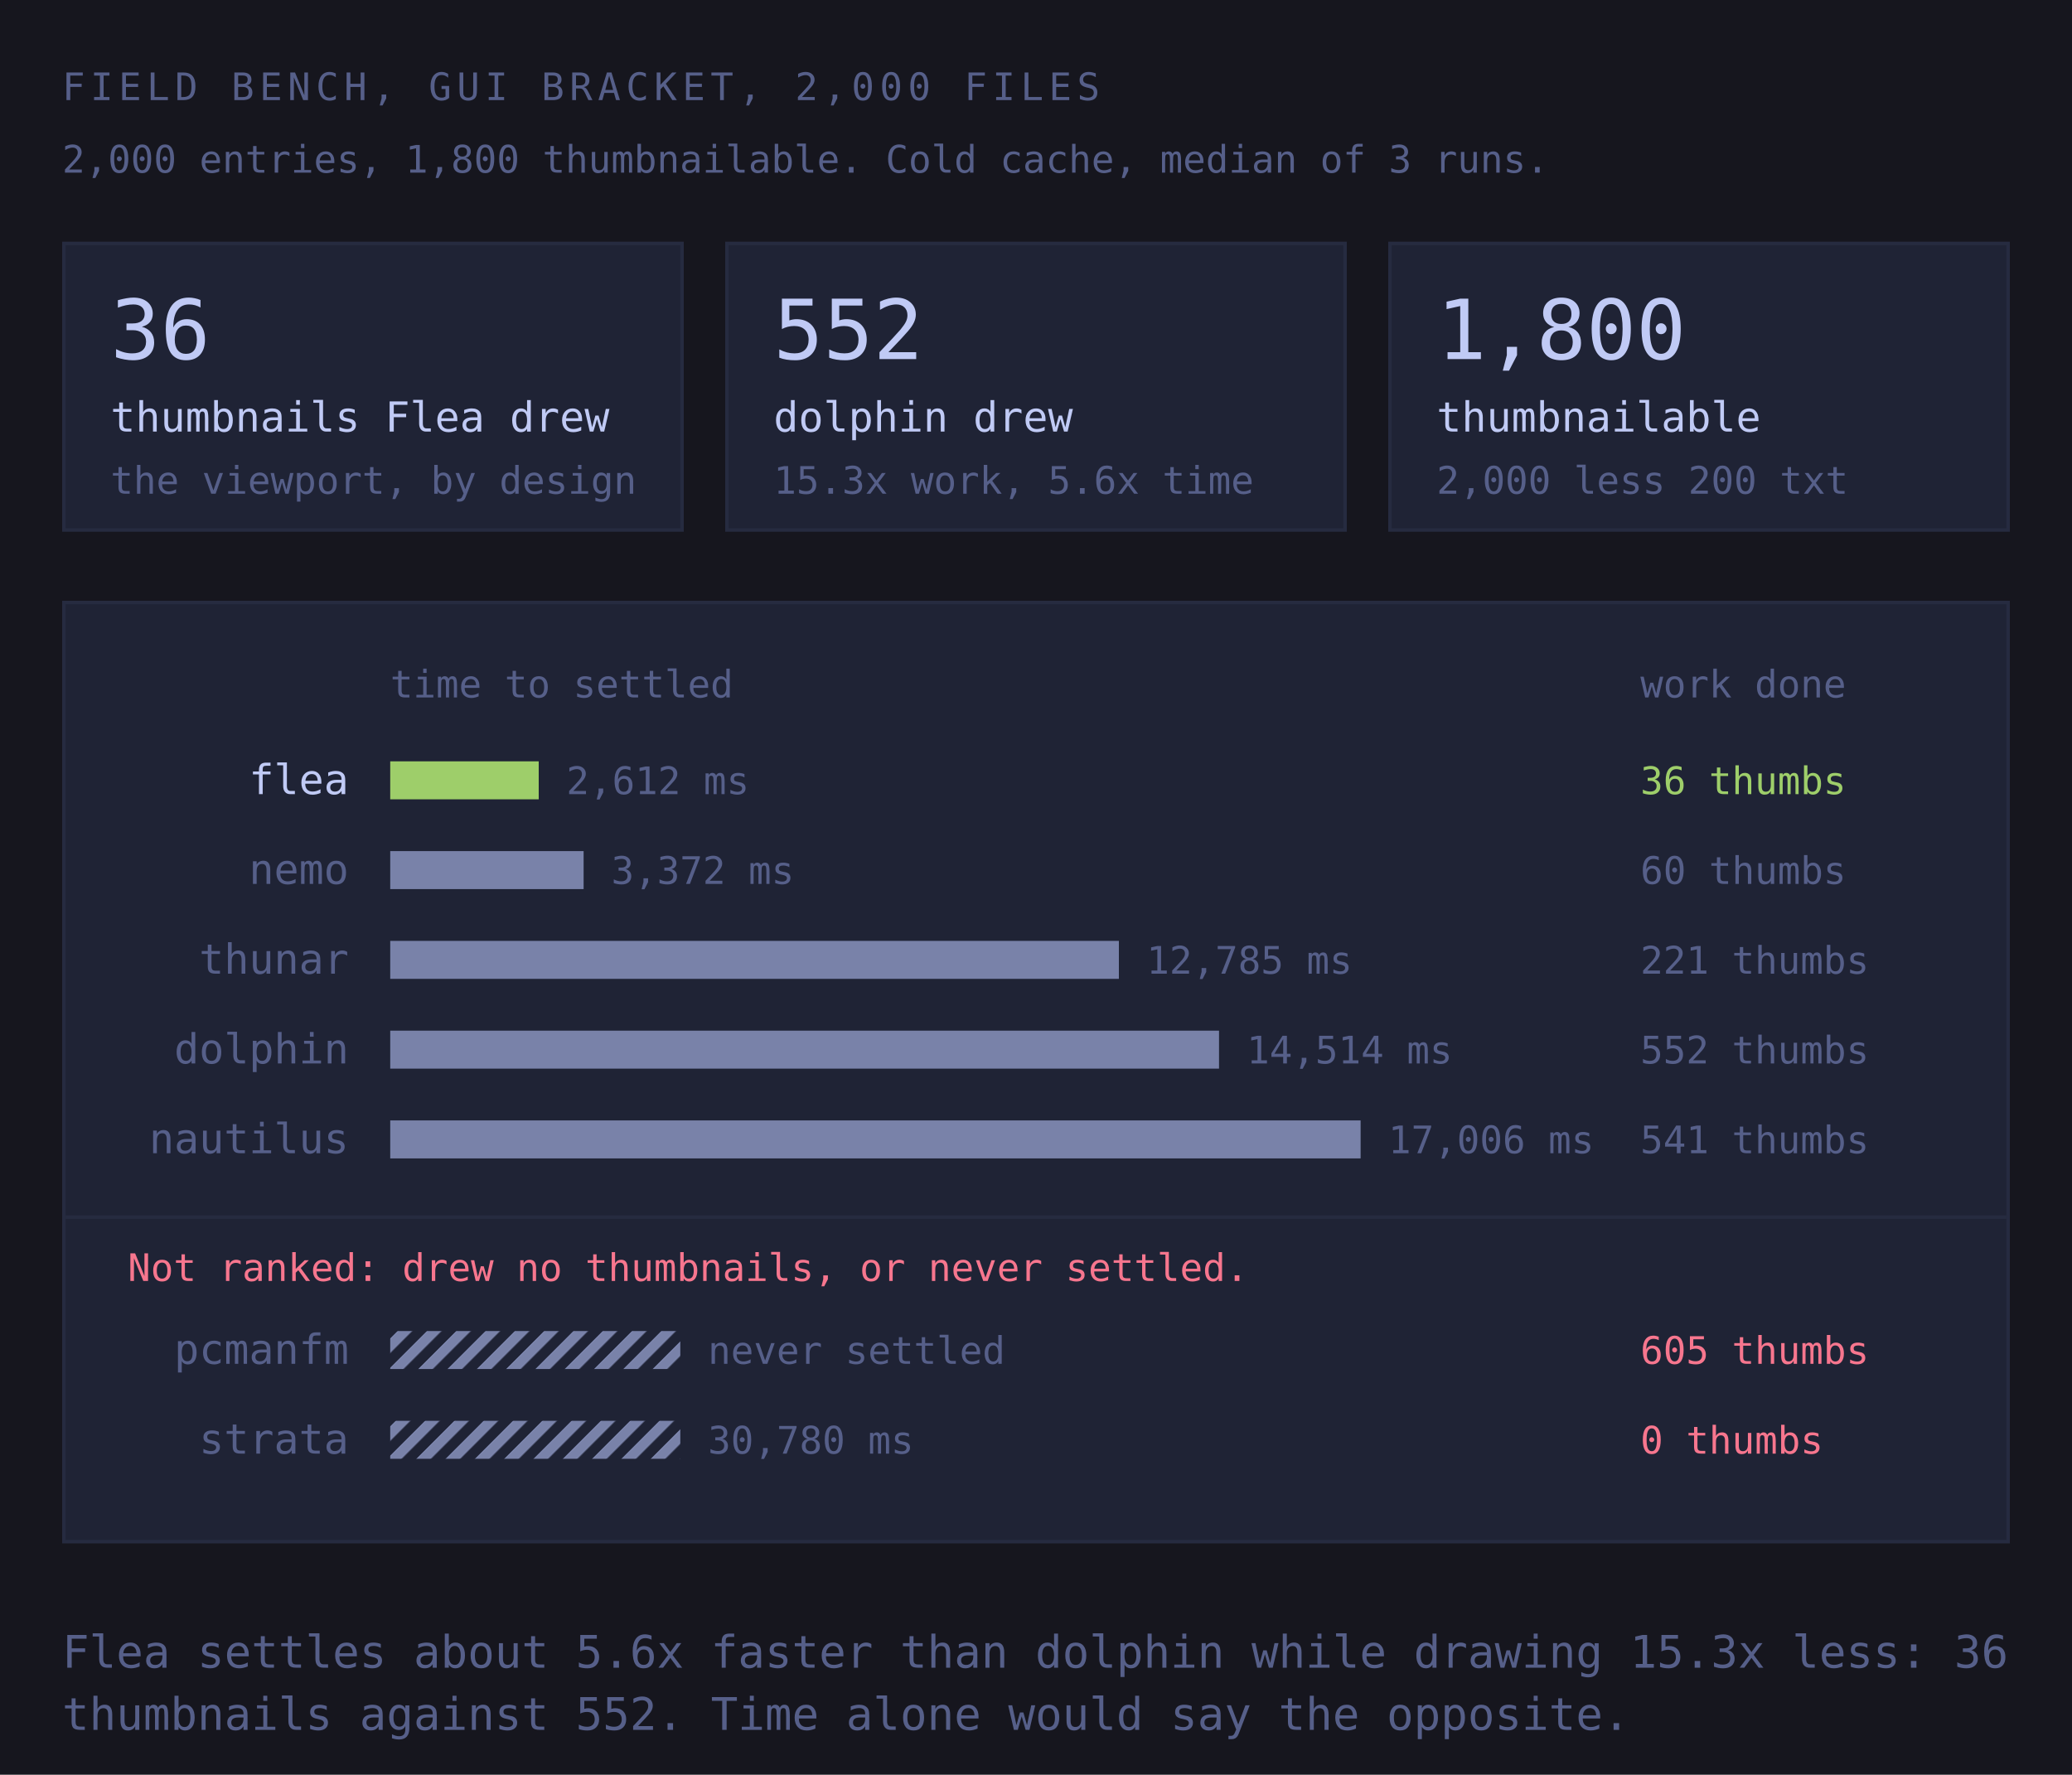
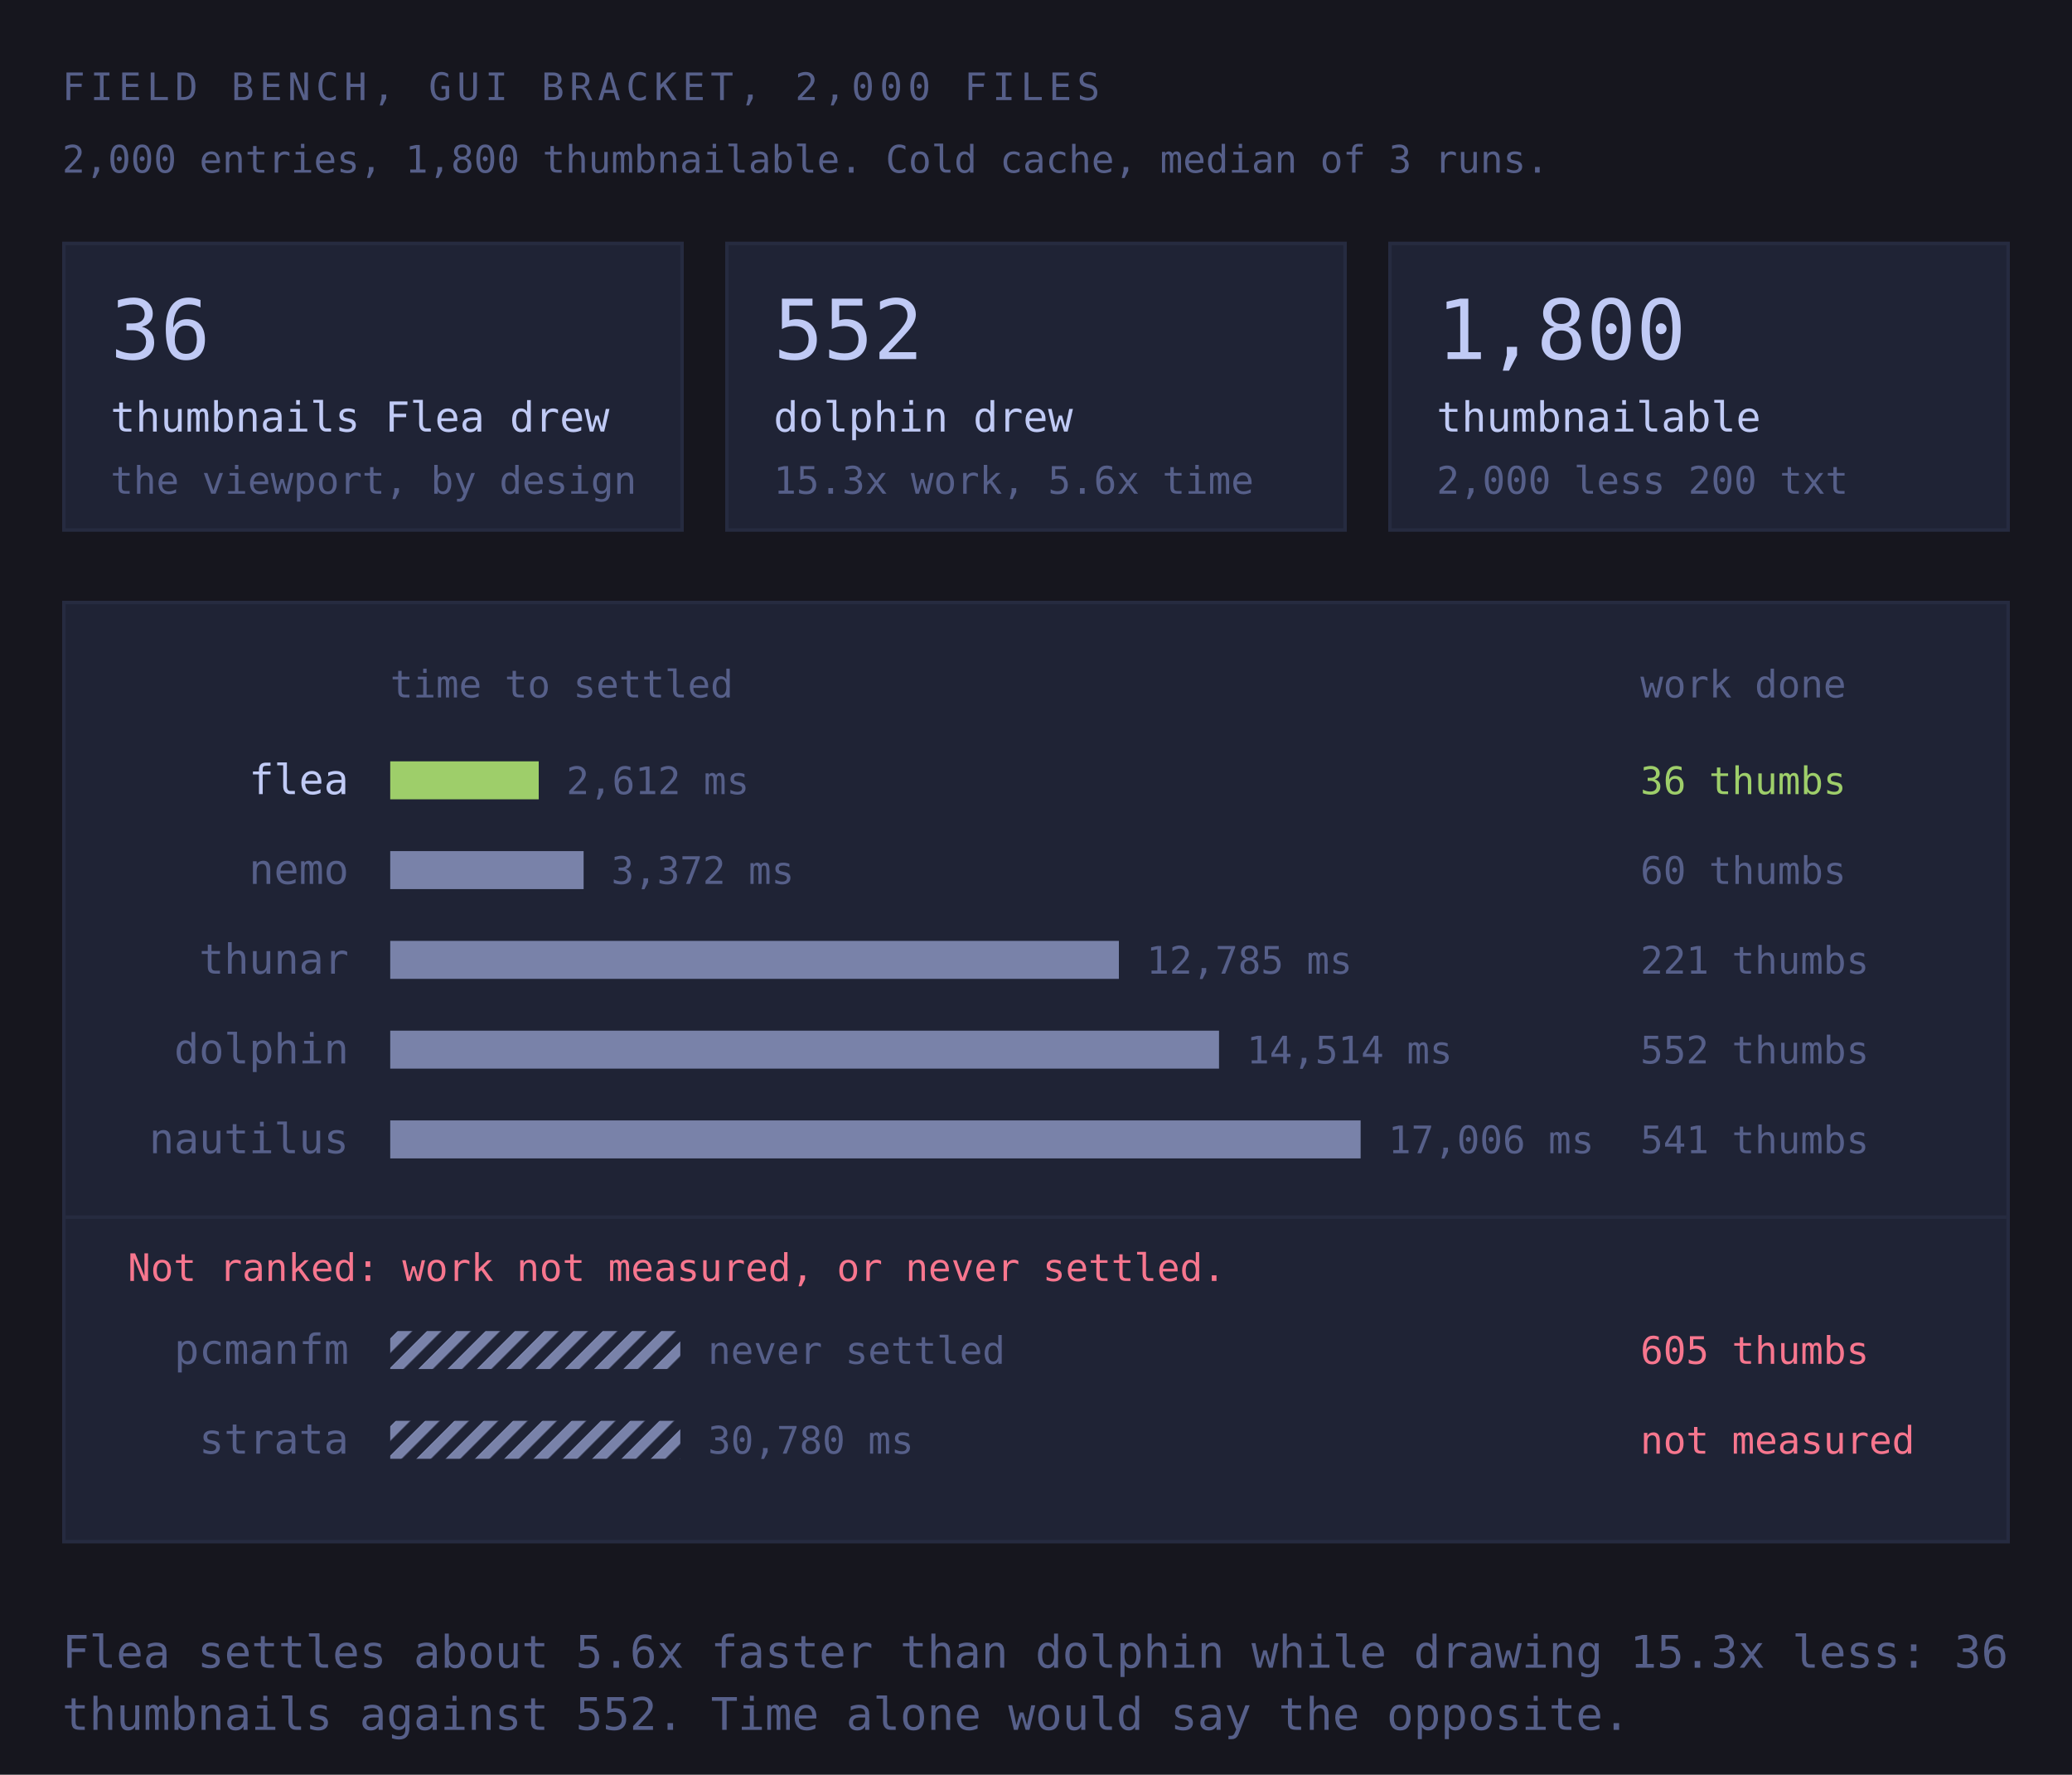
<svg xmlns="http://www.w3.org/2000/svg" width="600" height="514" viewBox="0 0 600 514" font-family="JetBrains Mono,JetBrainsMono Nerd Font,ui-monospace,SFMono-Regular,Menlo,Consolas,monospace">
  <defs>
    <pattern id="hatch" width="6" height="6" patternUnits="userSpaceOnUse" patternTransform="rotate(45)">
      <rect width="3" height="6" fill="#7982a9" />
    </pattern>
  </defs>
  <rect width="600" height="514" fill="#16161e" />
  <text x="18" y="29" font-size="11" fill="#565f89" font-weight="500" letter-spacing="1.54" font-variant-numeric="tabular-nums">FIELD BENCH, GUI BRACKET, 2,000 FILES</text>
  <text x="18" y="50" font-size="11" fill="#565f89" font-variant-numeric="tabular-nums">2,000 entries, 1,800 thumbnailable. Cold cache, median of 3 runs.</text>
  <rect x="18.5" y="70.5" width="179.0" height="83" fill="#1f2335" stroke="#262b40" stroke-width="1" />
  <text x="32.0" y="104" font-size="24" fill="#c0caf5" font-variant-numeric="tabular-nums">36</text>
  <text x="32.0" y="125" font-size="12" fill="#c0caf5" font-variant-numeric="tabular-nums">thumbnails Flea drew</text>
  <text x="32.0" y="143" font-size="11" fill="#565f89" font-variant-numeric="tabular-nums">the viewport, by design</text>
  <rect x="210.5" y="70.5" width="179.0" height="83" fill="#1f2335" stroke="#262b40" stroke-width="1" />
  <text x="224.0" y="104" font-size="24" fill="#c0caf5" font-variant-numeric="tabular-nums">552</text>
  <text x="224.0" y="125" font-size="12" fill="#c0caf5" font-variant-numeric="tabular-nums">dolphin drew</text>
  <text x="224.0" y="143" font-size="11" fill="#565f89" font-variant-numeric="tabular-nums">15.3x work, 5.6x time</text>
  <rect x="402.5" y="70.5" width="179.0" height="83" fill="#1f2335" stroke="#262b40" stroke-width="1" />
  <text x="416.0" y="104" font-size="24" fill="#c0caf5" font-variant-numeric="tabular-nums">1,800</text>
  <text x="416.0" y="125" font-size="12" fill="#c0caf5" font-variant-numeric="tabular-nums">thumbnailable</text>
  <text x="416.0" y="143" font-size="11" fill="#565f89" font-variant-numeric="tabular-nums">2,000 less 200 txt</text>
  <rect x="18.5" y="174.5" width="563" height="272" fill="#1f2335" stroke="#262b40" stroke-width="1" />
  <text x="113" y="202" font-size="11" fill="#565f89" font-variant-numeric="tabular-nums">time to settled</text>
  <text x="475" y="202" font-size="11" fill="#565f89" font-variant-numeric="tabular-nums">work done</text>
  <text x="101" y="230" font-size="12" fill="#c0caf5" text-anchor="end" font-variant-numeric="tabular-nums">flea</text>
  <rect x="113" y="220.5" width="43" height="11" fill="#9ece6a" />
  <text x="164" y="230" font-size="11" fill="#565f89" font-variant-numeric="tabular-nums">2,612 ms</text>
  <text x="475" y="230" font-size="11" fill="#9ece6a" font-variant-numeric="tabular-nums">36 thumbs</text>
  <text x="101" y="256" font-size="12" fill="#565f89" text-anchor="end" font-variant-numeric="tabular-nums">nemo</text>
  <rect x="113" y="246.5" width="56" height="11" fill="#7982a9" />
  <text x="177" y="256" font-size="11" fill="#565f89" font-variant-numeric="tabular-nums">3,372 ms</text>
  <text x="475" y="256" font-size="11" fill="#565f89" font-variant-numeric="tabular-nums">60 thumbs</text>
  <text x="101" y="282" font-size="12" fill="#565f89" text-anchor="end" font-variant-numeric="tabular-nums">thunar</text>
  <rect x="113" y="272.5" width="211" height="11" fill="#7982a9" />
  <text x="332" y="282" font-size="11" fill="#565f89" font-variant-numeric="tabular-nums">12,785 ms</text>
  <text x="475" y="282" font-size="11" fill="#565f89" font-variant-numeric="tabular-nums">221 thumbs</text>
  <text x="101" y="308" font-size="12" fill="#565f89" text-anchor="end" font-variant-numeric="tabular-nums">dolphin</text>
  <rect x="113" y="298.5" width="240" height="11" fill="#7982a9" />
  <text x="361" y="308" font-size="11" fill="#565f89" font-variant-numeric="tabular-nums">14,514 ms</text>
  <text x="475" y="308" font-size="11" fill="#565f89" font-variant-numeric="tabular-nums">552 thumbs</text>
  <text x="101" y="334" font-size="12" fill="#565f89" text-anchor="end" font-variant-numeric="tabular-nums">nautilus</text>
  <rect x="113" y="324.5" width="281" height="11" fill="#7982a9" />
  <text x="402" y="334" font-size="11" fill="#565f89" font-variant-numeric="tabular-nums">17,006 ms</text>
  <text x="475" y="334" font-size="11" fill="#565f89" font-variant-numeric="tabular-nums">541 thumbs</text>
  <rect x="19" y="352" width="562" height="1" fill="#262b40" />
-   <text x="37" y="371" font-size="11" fill="#f7768e" font-variant-numeric="tabular-nums">Not ranked: drew no thumbnails, or never settled.</text>
+   <text x="37" y="371" font-size="11" fill="#f7768e" font-variant-numeric="tabular-nums">Not ranked: work not measured, or never settled.</text>
  <text x="101" y="395" font-size="12" fill="#565f89" text-anchor="end" font-variant-numeric="tabular-nums">pcmanfm</text>
  <rect x="113" y="385.5" width="84" height="11" fill="url(#hatch)" />
  <text x="205" y="395" font-size="11" fill="#565f89" font-variant-numeric="tabular-nums">never settled</text>
  <text x="475" y="395" font-size="11" fill="#f7768e" font-variant-numeric="tabular-nums">605 thumbs</text>
  <text x="101" y="421" font-size="12" fill="#565f89" text-anchor="end" font-variant-numeric="tabular-nums">strata</text>
  <rect x="113" y="411.5" width="84" height="11" fill="url(#hatch)" />
  <text x="205" y="421" font-size="11" fill="#565f89" font-variant-numeric="tabular-nums">30,780 ms</text>
-   <text x="475" y="421" font-size="11" fill="#f7768e" font-variant-numeric="tabular-nums">0 thumbs</text>
+   <text x="475" y="421" font-size="11" fill="#f7768e" font-variant-numeric="tabular-nums">not measured</text>
  <text x="18" y="483" font-size="13" fill="#565f89" font-variant-numeric="tabular-nums">Flea settles about 5.6x faster than dolphin while drawing 15.3x less: 36</text>
  <text x="18" y="501" font-size="13" fill="#565f89" font-variant-numeric="tabular-nums">thumbnails against 552. Time alone would say the opposite.</text>
</svg>
